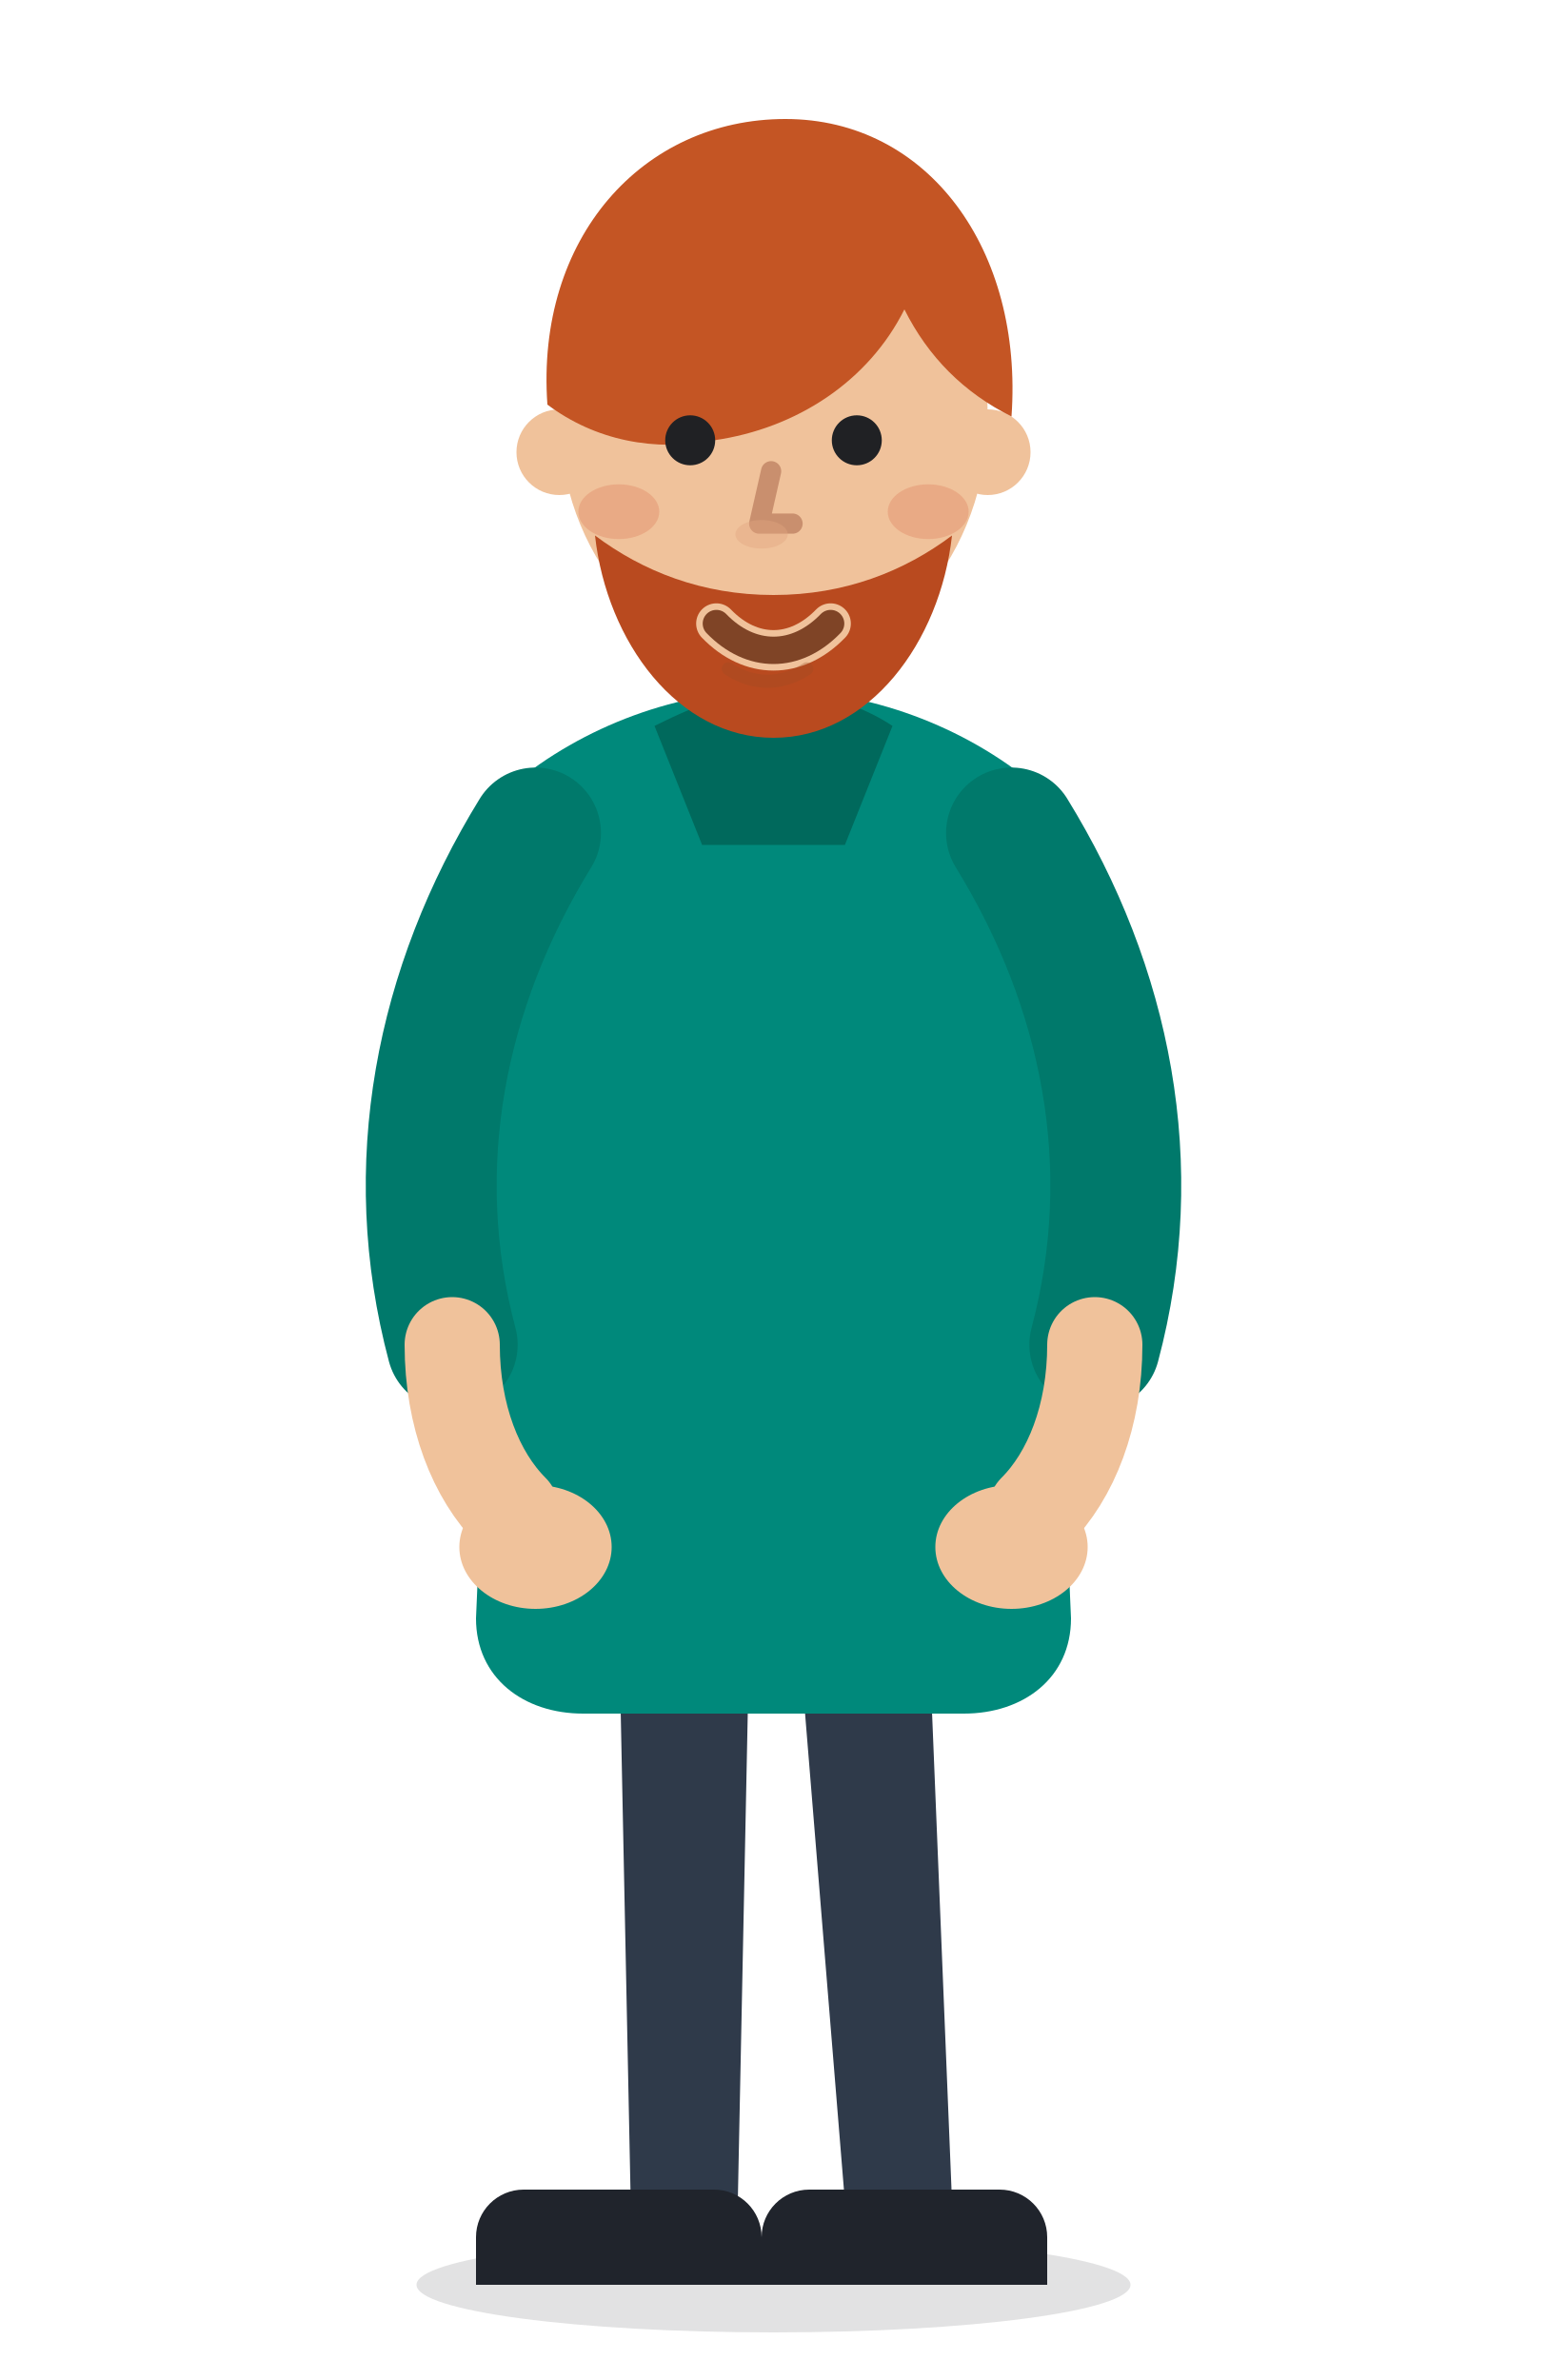
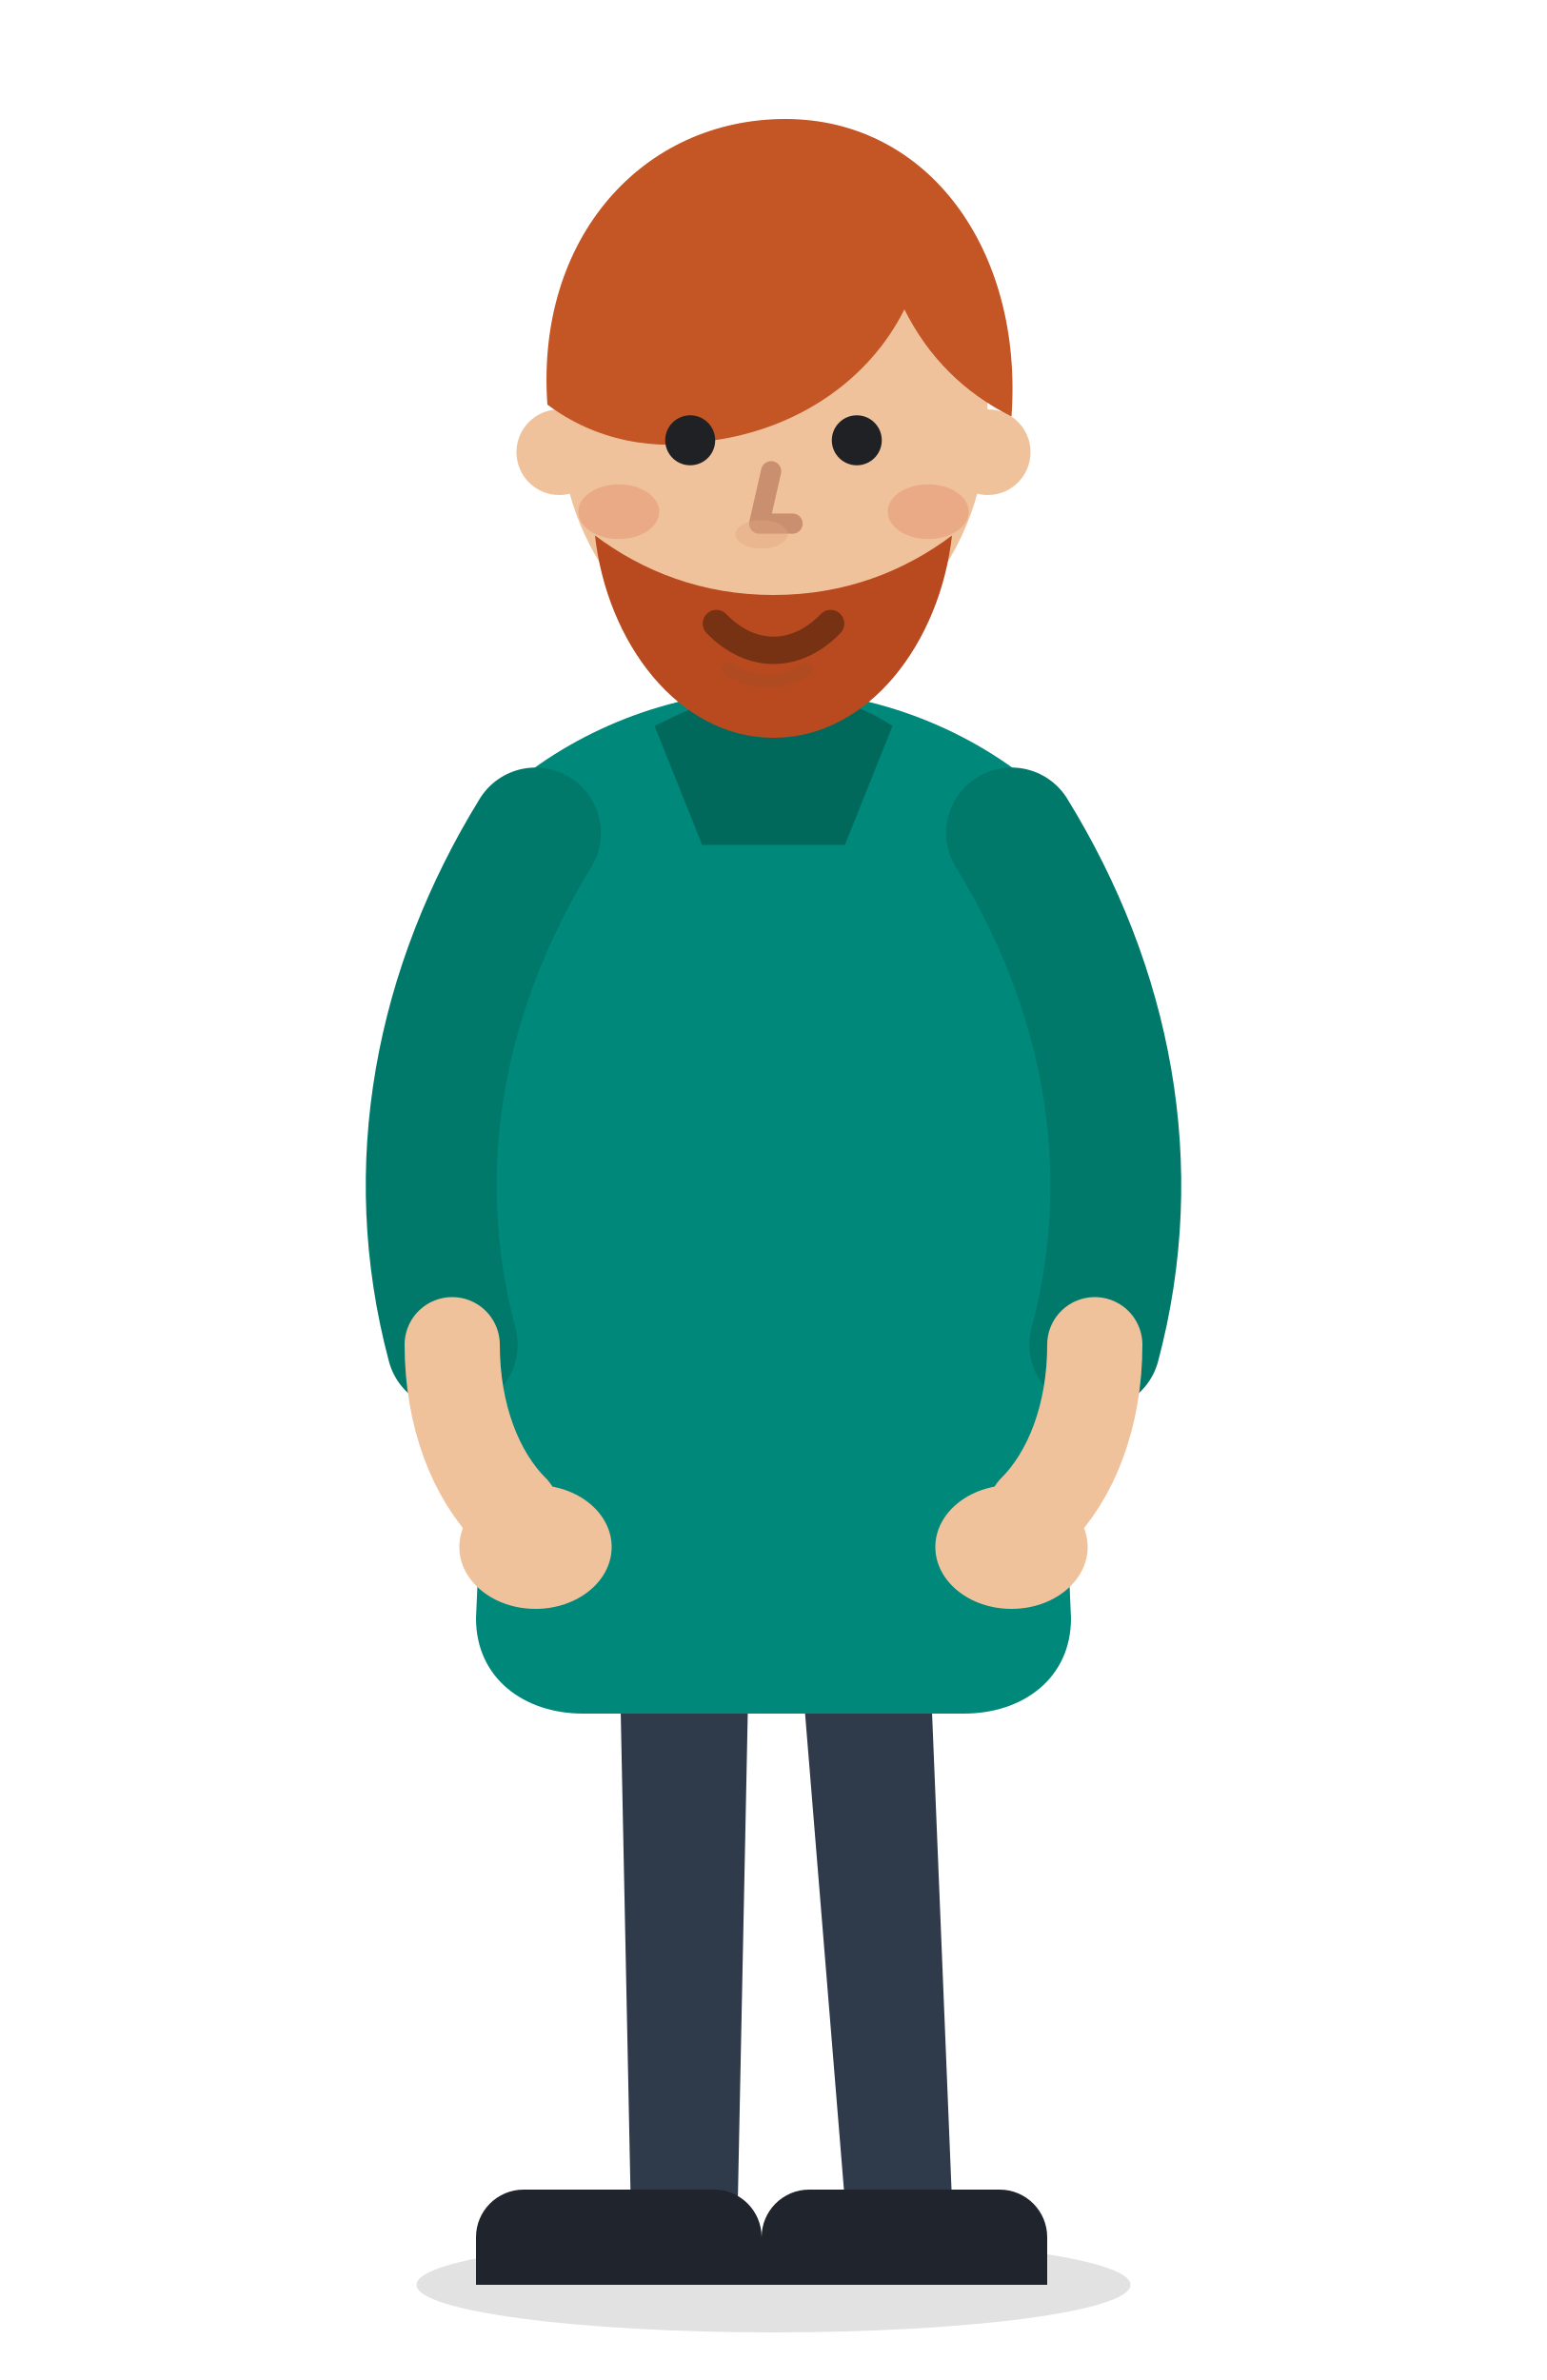
<svg xmlns="http://www.w3.org/2000/svg" viewBox="0 0 130 200" role="img" aria-label="Рыжий бородач">
  <ellipse cx="65" cy="192" rx="30" ry="4" fill="#202124" opacity=".13" />
  <path d="M52 136h11l-1 49h-9l-1-49Z" fill="#2F3A4A" />
  <path d="M67 136h11l2 49h-9l-4-49Z" fill="#2F3A4A" />
  <path d="M44 184h16a4 4 0 0 1 4 4v4H40v-4a4 4 0 0 1 4-4Z" fill="#20242C" />
  <path d="M68 184h16a4 4 0 0 1 4 4v4H64v-4a4 4 0 0 1 4-4Z" fill="#20242C" />
  <rect x="57" y="48" width="16" height="18" rx="7" fill="#F0C29B" />
  <path d="M43 66c6-5 14-8 22-8s16 3 22 8l3 70c0 5-4 8-9 8H49c-5 0-9-3-9-8l3-70Z" fill="#00897B" />
  <path d="M55 61c4-2 7-3 10-3s7 1 10 3l-4 10H59l-4-10Z" fill="#00695C" />
  <path d="M45 70c-8 13-11 28-7 43" fill="none" stroke="#00796B" stroke-width="11" stroke-linecap="round" />
  <path d="M38 113c0 6 2 11 5 14" fill="none" stroke="#F0C29B" stroke-width="8" stroke-linecap="round" />
  <ellipse cx="45" cy="130" rx="6.4" ry="5.2" fill="#F0C29B" />
  <path d="M85 70c8 13 11 28 7 43" fill="none" stroke="#00796B" stroke-width="11" stroke-linecap="round" />
  <path d="M92 113c0 6-2 11-5 14" fill="none" stroke="#F0C29B" stroke-width="8" stroke-linecap="round" />
  <ellipse cx="85" cy="130" rx="6.4" ry="5.2" fill="#F0C29B" />
  <ellipse cx="65" cy="35" rx="18" ry="21" fill="#F0C29B" />
  <circle cx="47" cy="38" r="3.6" fill="#F0C29B" />
  <circle cx="83" cy="38" r="3.6" fill="#F0C29B" />
  <path d="M46 34c-1-14 8-24 20-24 12 0 20 11 19 25-4-2-7-5-9-9-3 6-9 10-16 11-5 1-10 0-14-3Z" fill="#C45524" />
  <path d="M50 45c1 9 7 17 15 17s14-8 15-17c-4 3-9 5-15 5s-11-2-15-5Z" fill="#B94A1F" />
-   <path d="M60.2 52.4c2.9 3 6.7 3 9.6 0" stroke="#F0C29B" stroke-width="3.4" stroke-linecap="round" fill="none" />
  <path d="M60.2 52.4c2.9 3 6.7 3 9.6 0" stroke="#6B2E12" stroke-width="2.3" stroke-linecap="round" fill="none" opacity=".85" />
  <path d="M61.2 56.2c2.1 1.4 4.5 1.4 6.6 0" stroke="#9A4A22" stroke-width="1.1" stroke-linecap="round" fill="none" opacity=".3" />
  <circle cx="58" cy="37" r="2.1" fill="#202124" />
  <circle cx="72" cy="37" r="2.1" fill="#202124" />
  <path d="M64.8 39.6l-1 4.4h2.8" stroke="#C98F6E" stroke-width="1.7" stroke-linecap="round" stroke-linejoin="round" fill="none" />
  <ellipse cx="64" cy="44.9" rx="2.2" ry="1.2" fill="#E0A57F" opacity=".4" />
  <ellipse cx="52" cy="43" rx="3.4" ry="2.3" fill="#D96B4A" opacity=".28" />
  <ellipse cx="78" cy="43" rx="3.4" ry="2.3" fill="#D96B4A" opacity=".28" />
</svg>
